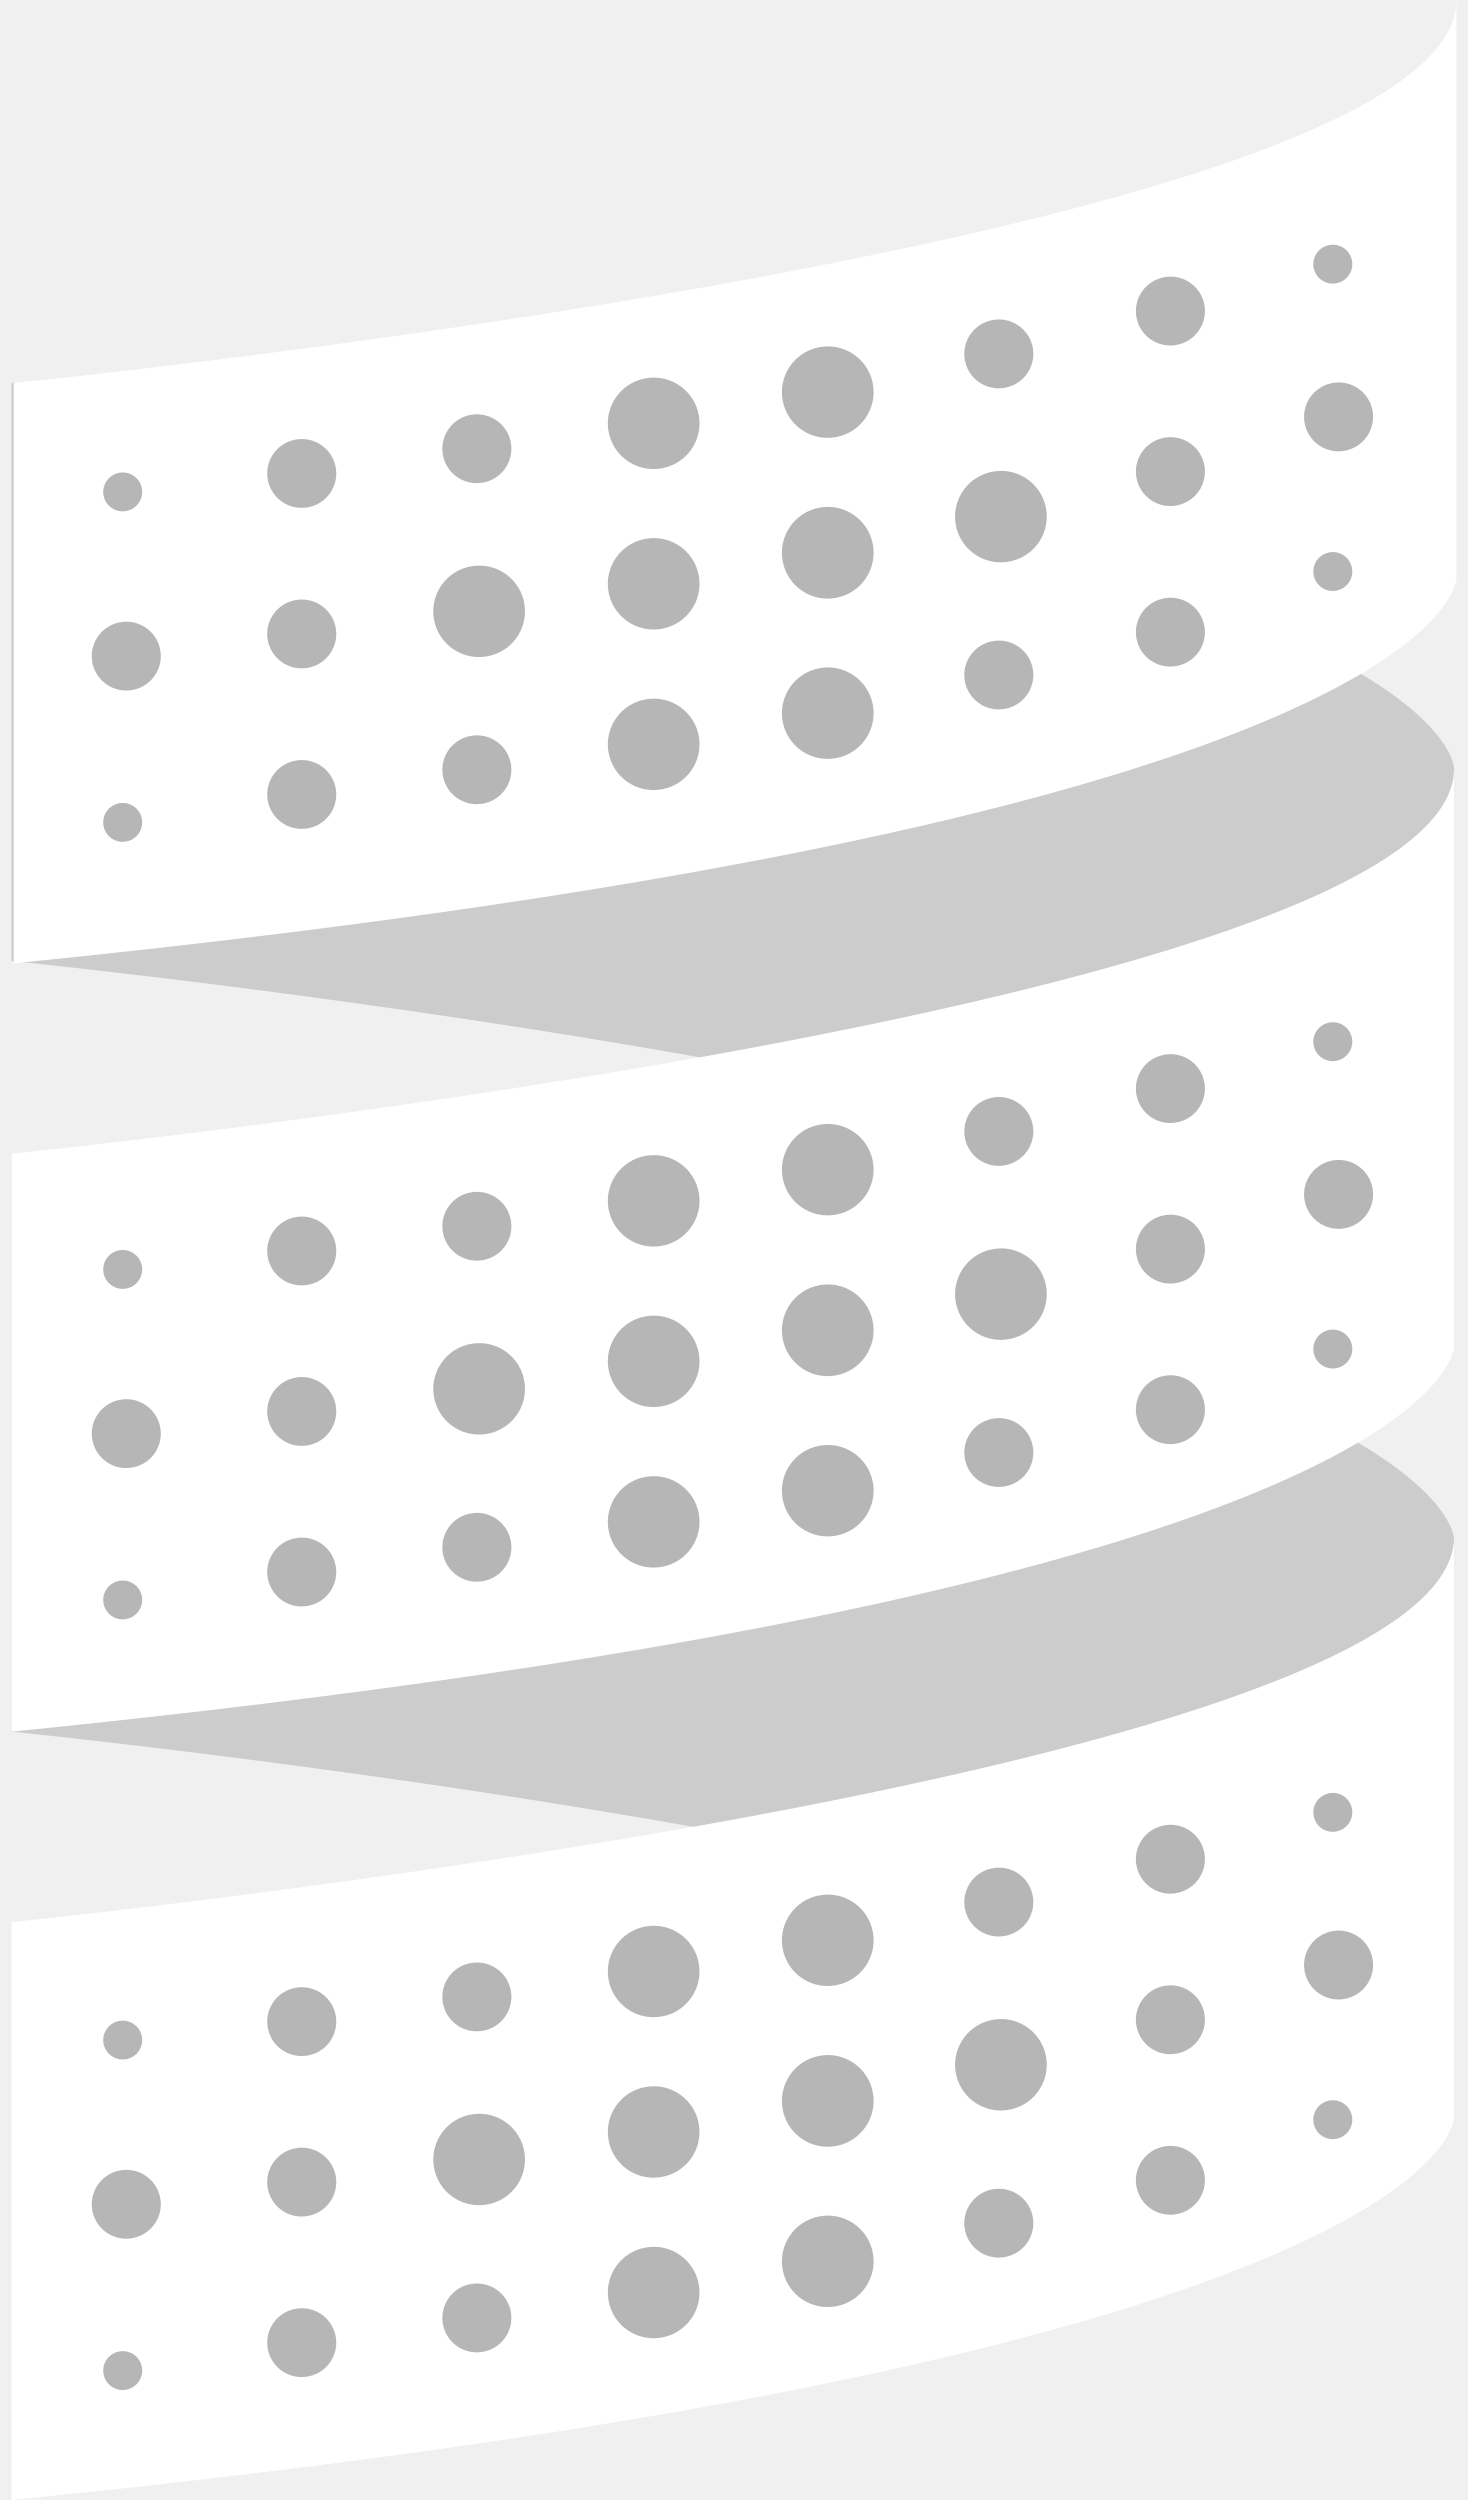
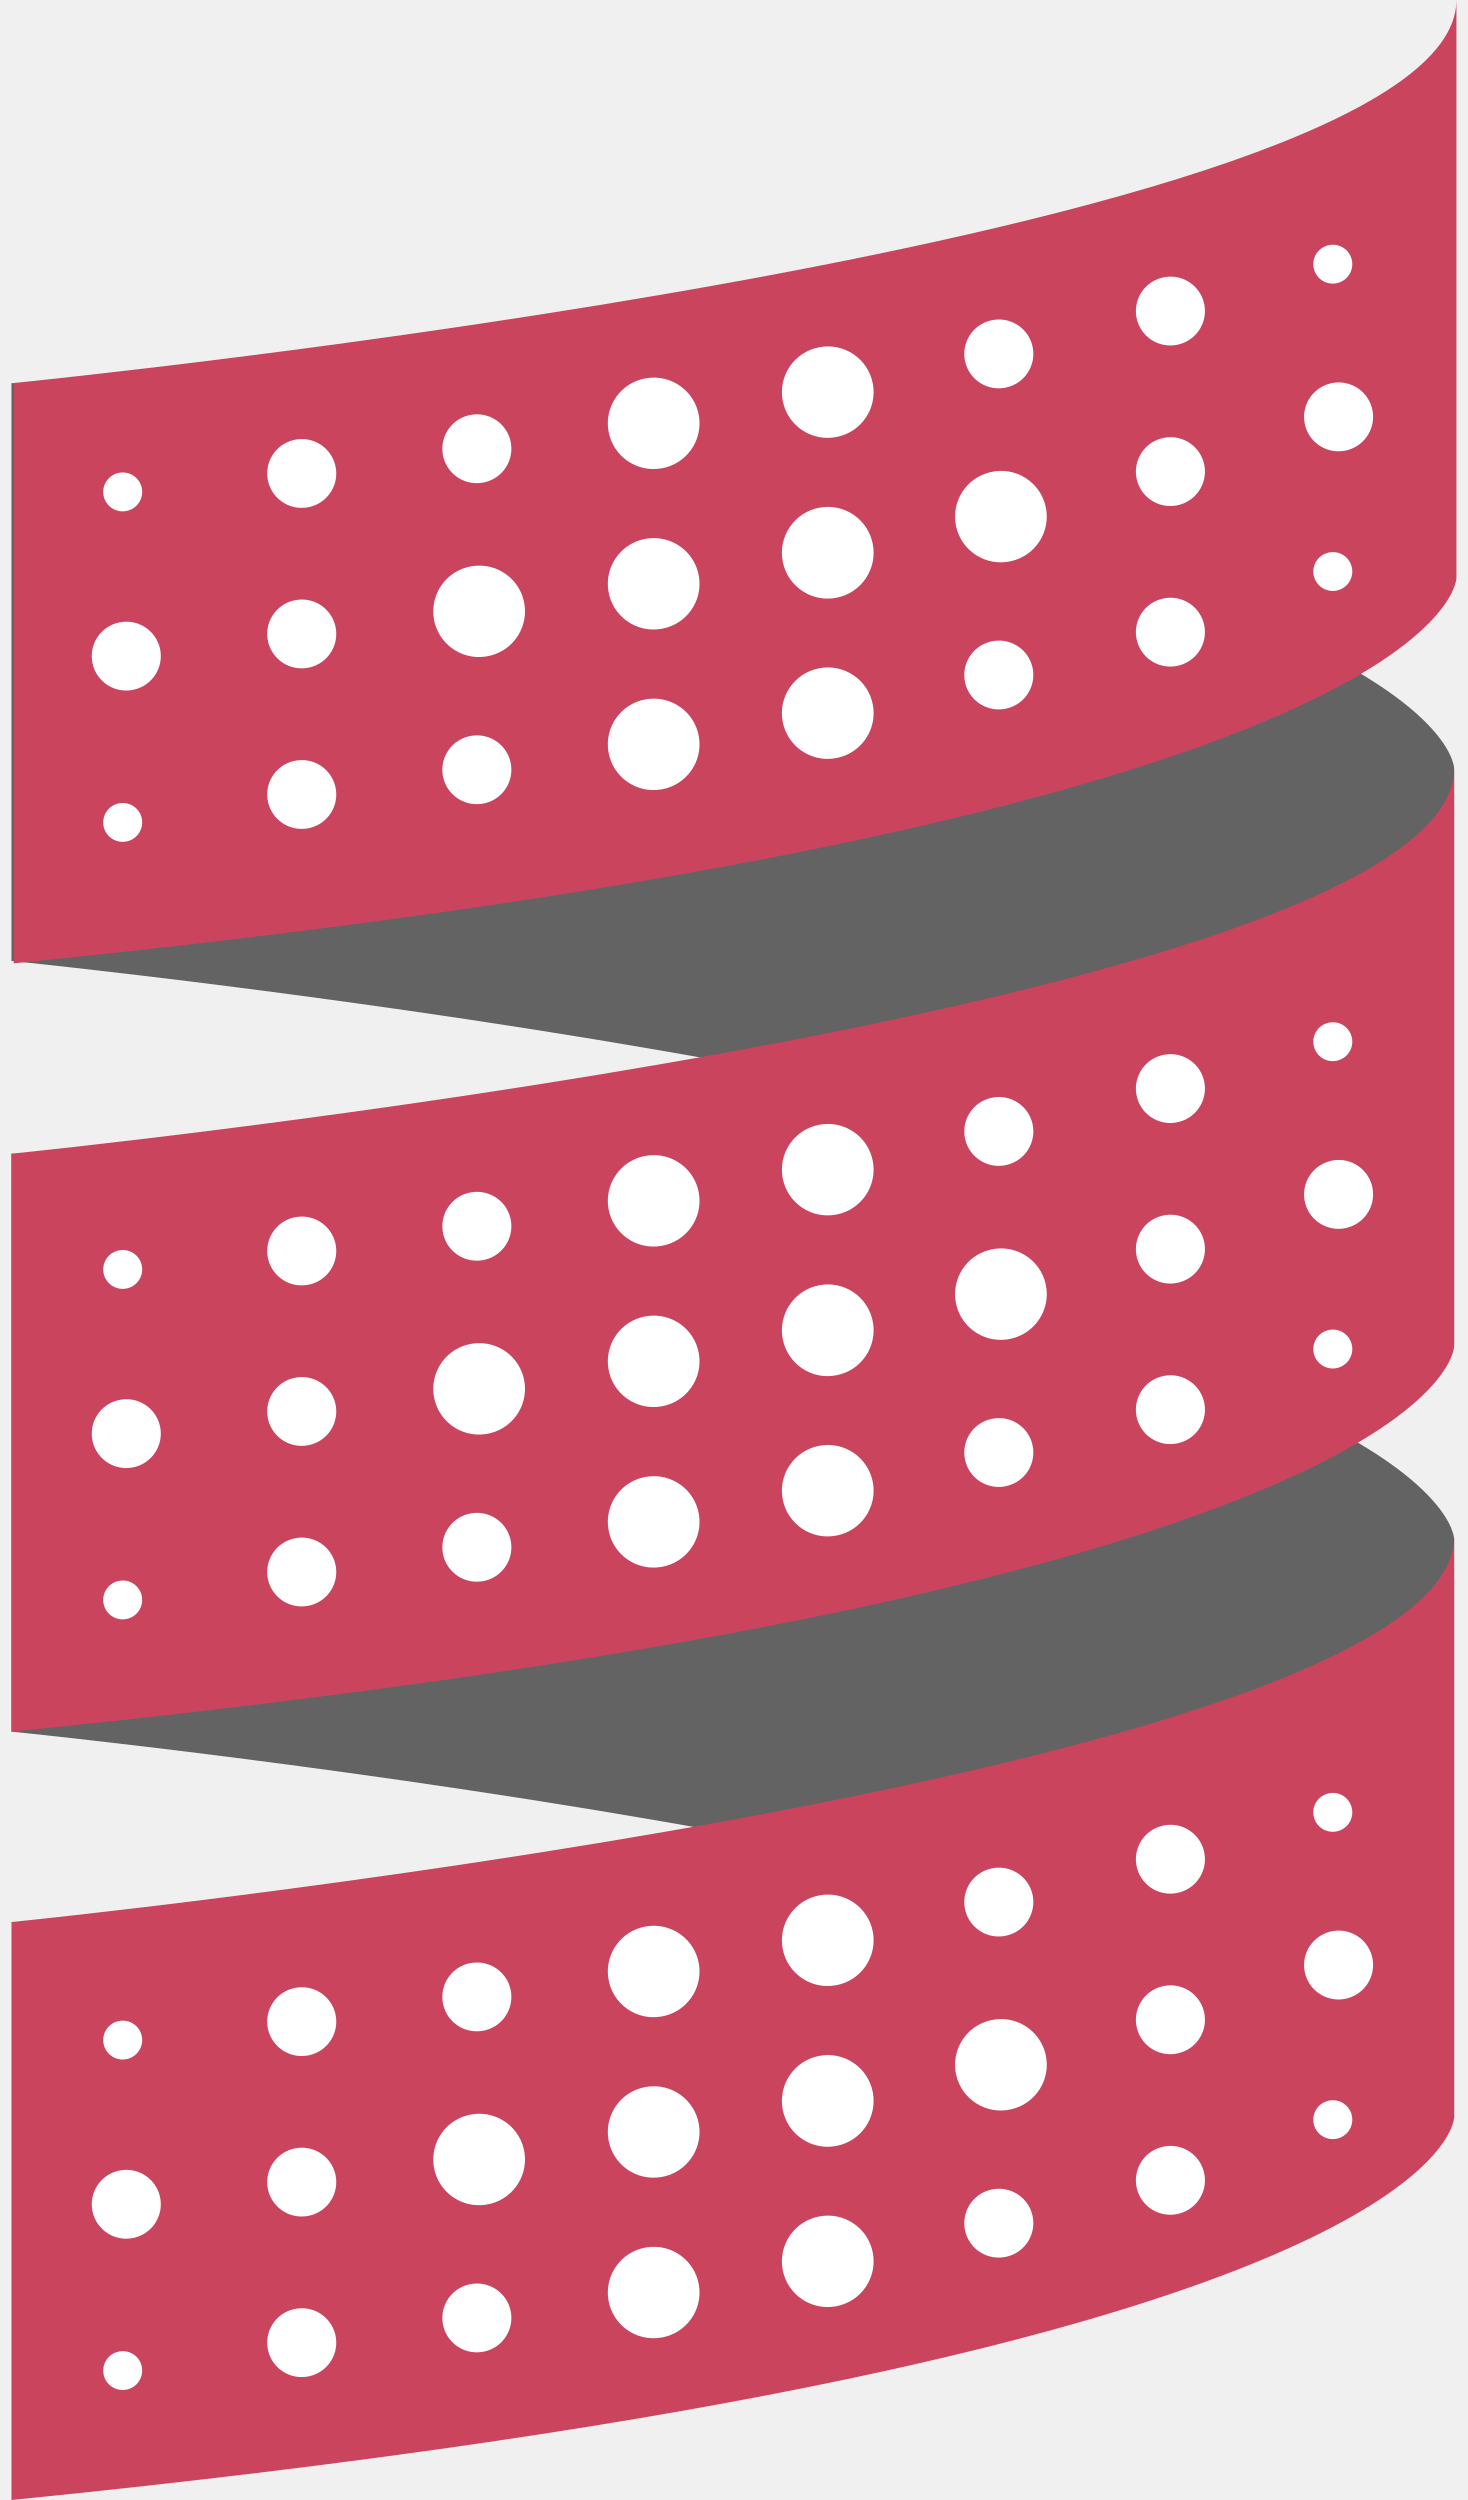
<svg xmlns="http://www.w3.org/2000/svg" width="64px" height="109px" viewBox="0 0 64 109" version="1.1">
  <g id="Page-1" stroke="none" stroke-width="1" fill="none" fill-rule="evenodd">
-     <g id="logo-background" transform="translate(0, 16)" fill="#ccc">
+     <g id="logo-background" transform="translate(0, 16)" fill="#636363">
      <path d="M0.5,59.5 C0.5,59.5 63.4,65.8 63.4,76.3 L63.4,51.1 C63.4,51.1 63.4,40.6 0.5,34.3 L0.5,59.5 L0.5,59.5 Z" id="logo-background-bottom" />
      <path d="M0.5,25.9 C0.5,25.9 63.4,32.2 63.4,42.7 L63.4,17.5 C63.4,17.5 63.4,7 0.5,0.7 L0.5,10.5 L0.5,25.9 L0.5,25.9 Z" id="logo-background-top" />
    </g>
-     <g id="logo-foreground" fill="#ffffff">
+     <g id="logo-foreground" fill="#CA445E">
      <path d="M0.5,109 L0.5,83.8 C0.5,83.8 63.4,77.5 63.4,67 L63.4,92.2 C63.5,92.3 63.5,102.7 0.5,109" id="Logo_Foreground_Bottom" />
      <path d="M0.5,50.3 C0.5,50.3 63.4,44 63.4,33.5 L63.4,58.7 C63.4,58.7 63.4,69.2 0.5,75.5 L0.5,50.3 L0.5,50.3 Z" id="Logo_Foreground_Middle" />
      <path d="M63.5,0 L63.5,25.2 C63.5,25.2 63.5,35.7 0.6,42 L0.6,16.7 C0.5,16.7 63.5,10.5 63.5,0" id="logo-foreground-top" />
    </g>
-     <g id="dots" transform="translate(4, 10)" fill="#B6B6B6">
+     <g id="dots" transform="translate(4, 10)" fill="#FFFFFF">
      <g id="bottom" transform="translate(0, 67.5)">
        <path d="M1.447,12.289 C1.45,12.288 1.45,12.288 1.453,12.288 C1.918,12.232 2.249,11.811 2.194,11.347 C2.139,10.882 1.717,10.551 1.253,10.606 C1.25,10.606 1.25,10.606 1.247,10.607 C0.782,10.662 0.451,11.083 0.506,11.548 C0.561,12.012 0.983,12.344 1.447,12.289 L1.447,12.289 Z M9.349,12.13 C9.354,12.13 9.354,12.13 9.36,12.129 C10.181,12.019 10.757,11.265 10.648,10.444 C10.538,9.622 9.784,9.046 8.962,9.155 C8.957,9.156 8.957,9.156 8.951,9.157 C8.13,9.267 7.554,10.021 7.663,10.842 C7.773,11.663 8.527,12.24 9.349,12.13 L9.349,12.13 Z M17.007,11.049 C17.012,11.048 17.012,11.048 17.018,11.048 C17.837,10.925 18.402,10.162 18.28,9.343 C18.158,8.523 17.394,7.958 16.575,8.081 C16.569,8.081 16.569,8.081 16.564,8.082 C15.745,8.204 15.18,8.968 15.302,9.787 C15.424,10.606 16.187,11.172 17.007,11.049 L17.007,11.049 Z M24.823,10.423 C24.83,10.422 24.83,10.422 24.837,10.421 C25.922,10.239 26.654,9.211 26.472,8.126 C26.29,7.041 25.263,6.309 24.177,6.491 C24.17,6.492 24.17,6.492 24.163,6.493 C23.078,6.675 22.346,7.703 22.528,8.788 C22.71,9.873 23.737,10.605 24.823,10.423 L24.823,10.423 Z M32.473,9.053 C33.553,8.845 34.261,7.801 34.054,6.721 C33.847,5.64 32.803,4.932 31.722,5.139 C31.715,5.14 31.715,5.14 31.708,5.142 C30.627,5.349 29.919,6.393 30.126,7.474 C30.333,8.555 31.377,9.263 32.458,9.055 C32.465,9.054 32.465,9.054 32.473,9.053 Z M39.872,6.895 C39.878,6.894 39.878,6.894 39.883,6.892 C40.692,6.71 41.199,5.907 41.017,5.099 C40.835,4.291 40.032,3.784 39.224,3.966 C39.218,3.967 39.218,3.967 39.213,3.968 C38.405,4.15 37.897,4.953 38.079,5.761 C38.261,6.569 39.064,7.077 39.872,6.895 L39.872,6.895 Z M47.428,5.008 C47.433,5.007 47.433,5.007 47.438,5.005 C48.236,4.783 48.703,3.955 48.48,3.157 C48.257,2.359 47.43,1.893 46.632,2.116 C46.627,2.117 46.627,2.117 46.621,2.119 C45.823,2.341 45.357,3.169 45.58,3.967 C45.802,4.765 46.63,5.231 47.428,5.008 L47.428,5.008 Z M54.42,2.306 C54.856,2.137 55.072,1.646 54.902,1.21 C54.733,0.774 54.242,0.558 53.806,0.728 C53.803,0.729 53.803,0.729 53.8,0.73 C53.364,0.899 53.148,1.39 53.318,1.826 C53.487,2.262 53.978,2.478 54.414,2.309 C54.417,2.308 54.417,2.308 54.42,2.306 Z" id="Shape" />
        <path d="M1.678,20.097 C1.683,20.096 1.683,20.096 1.689,20.095 C2.511,19.997 3.099,19.251 3.001,18.428 C2.902,17.606 2.156,17.018 1.334,17.116 C1.328,17.117 1.328,17.117 1.323,17.118 C0.5,17.216 -0.087,17.962 0.011,18.784 C0.109,19.607 0.855,20.195 1.678,20.097 L1.678,20.097 Z M9.349,19.127 C9.354,19.127 9.354,19.127 9.36,19.126 C10.181,19.016 10.757,18.262 10.648,17.441 C10.538,16.619 9.784,16.043 8.962,16.152 C8.957,16.153 8.957,16.153 8.951,16.154 C8.13,16.263 7.554,17.018 7.663,17.839 C7.773,18.66 8.527,19.237 9.349,19.127 L9.349,19.127 Z M17.177,18.626 C17.184,18.625 17.184,18.625 17.191,18.623 C18.28,18.461 19.03,17.447 18.868,16.359 C18.706,15.27 17.692,14.52 16.603,14.682 C16.596,14.683 16.596,14.683 16.589,14.684 C15.5,14.847 14.75,15.861 14.912,16.949 C15.074,18.037 16.088,18.788 17.177,18.626 L17.177,18.626 Z M24.837,17.418 C25.922,17.236 26.654,16.208 26.472,15.123 C26.29,14.038 25.263,13.306 24.177,13.488 C24.17,13.489 24.17,13.489 24.163,13.49 C23.078,13.672 22.346,14.7 22.528,15.785 C22.71,16.87 23.737,17.602 24.823,17.42 C24.83,17.419 24.83,17.419 24.837,17.418 Z M32.473,16.061 C33.553,15.853 34.261,14.806 34.054,13.722 C33.847,12.638 32.803,11.928 31.722,12.136 C31.715,12.138 31.715,12.138 31.708,12.139 C30.627,12.347 29.919,13.394 30.126,14.478 C30.333,15.562 31.377,16.272 32.458,16.064 C32.465,16.062 32.465,16.062 32.473,16.061 Z M40.071,14.47 C40.078,14.468 40.078,14.468 40.085,14.466 C41.159,14.224 41.833,13.158 41.591,12.085 C41.349,11.011 40.283,10.337 39.209,10.579 C39.202,10.581 39.202,10.581 39.195,10.582 C38.121,10.824 37.447,11.891 37.689,12.964 C37.931,14.037 38.997,14.711 40.071,14.47 L40.071,14.47 Z M47.428,12.008 C47.433,12.007 47.433,12.007 47.438,12.005 C48.236,11.783 48.703,10.955 48.48,10.157 C48.257,9.359 47.43,8.893 46.632,9.116 C46.627,9.117 46.627,9.117 46.621,9.119 C45.823,9.341 45.357,10.169 45.58,10.967 C45.802,11.765 46.63,12.231 47.428,12.008 L47.428,12.008 Z M54.9,9.576 C54.905,9.574 54.905,9.574 54.911,9.572 C55.683,9.271 56.065,8.402 55.765,7.63 C55.465,6.858 54.596,6.475 53.823,6.775 C53.818,6.777 53.818,6.777 53.814,6.779 C53.041,7.079 52.659,7.948 52.959,8.721 C53.259,9.493 54.128,9.876 54.9,9.576 L54.9,9.576 Z" id="Shape" />
        <path d="M1.453,26.698 C1.546,26.687 1.634,26.661 1.715,26.623 C2.035,26.472 2.238,26.128 2.194,25.757 C2.139,25.292 1.717,24.961 1.253,25.016 C1.25,25.016 1.25,25.016 1.247,25.017 C0.782,25.072 0.451,25.493 0.506,25.958 C0.561,26.422 0.983,26.754 1.447,26.699 C1.45,26.698 1.45,26.698 1.453,26.698 Z M9.349,26.127 C9.354,26.127 9.354,26.127 9.36,26.126 C10.181,26.016 10.757,25.262 10.648,24.441 C10.538,23.619 9.784,23.043 8.962,23.152 C8.957,23.153 8.957,23.153 8.951,23.154 C8.13,23.263 7.554,24.018 7.663,24.839 C7.773,25.66 8.527,26.237 9.349,26.127 L9.349,26.127 Z M17.007,25.046 C17.012,25.045 17.012,25.045 17.018,25.045 C17.837,24.922 18.402,24.159 18.28,23.34 C18.158,22.52 17.394,21.955 16.575,22.077 C16.569,22.078 16.569,22.078 16.564,22.079 C15.745,22.201 15.18,22.965 15.302,23.784 C15.424,24.603 16.187,25.168 17.007,25.046 L17.007,25.046 Z M24.823,24.42 C24.83,24.419 24.83,24.419 24.837,24.418 C25.922,24.236 26.654,23.208 26.472,22.123 C26.29,21.038 25.263,20.306 24.177,20.488 C24.17,20.489 24.17,20.489 24.163,20.49 C23.078,20.672 22.346,21.7 22.528,22.785 C22.71,23.87 23.737,24.602 24.823,24.42 L24.823,24.42 Z M32.473,23.05 C33.553,22.842 34.261,21.798 34.054,20.717 C33.847,19.637 32.803,18.929 31.722,19.136 C31.715,19.137 31.715,19.137 31.708,19.139 C30.627,19.346 29.919,20.39 30.126,21.471 C30.333,22.551 31.377,23.26 32.458,23.052 C32.465,23.051 32.465,23.051 32.473,23.05 Z M39.872,20.895 C39.878,20.894 39.878,20.894 39.883,20.892 C40.692,20.71 41.199,19.907 41.017,19.099 C40.835,18.291 40.032,17.784 39.224,17.966 C39.218,17.967 39.218,17.967 39.213,17.968 C38.405,18.15 37.897,18.953 38.079,19.761 C38.261,20.569 39.064,21.077 39.872,20.895 L39.872,20.895 Z M47.428,19.008 C47.433,19.007 47.433,19.007 47.438,19.005 C48.236,18.783 48.703,17.955 48.48,17.157 C48.257,16.359 47.43,15.893 46.632,16.116 C46.627,16.117 46.627,16.117 46.621,16.119 C45.823,16.341 45.357,17.169 45.58,17.967 C45.802,18.765 46.63,19.231 47.428,19.008 L47.428,19.008 Z M54.414,15.709 C54.417,15.708 54.417,15.708 54.42,15.706 C54.856,15.537 55.072,15.046 54.902,14.61 C54.733,14.174 54.242,13.958 53.806,14.128 C53.803,14.129 53.803,14.129 53.8,14.13 C53.364,14.299 53.148,14.79 53.318,15.226 C53.487,15.662 53.978,15.878 54.414,15.709 L54.414,15.709 Z" id="Shape" />
      </g>
      <g id="middle" transform="translate(0, 33.9)">
        <path d="M1.447,12.289 C1.45,12.288 1.45,12.288 1.453,12.288 C1.918,12.232 2.249,11.811 2.194,11.347 C2.139,10.882 1.717,10.551 1.253,10.606 C1.25,10.606 1.25,10.606 1.247,10.607 C0.782,10.662 0.451,11.083 0.506,11.548 C0.561,12.012 0.983,12.344 1.447,12.289 L1.447,12.289 Z M9.349,12.13 C9.354,12.13 9.354,12.13 9.36,12.129 C10.181,12.019 10.757,11.265 10.648,10.444 C10.538,9.622 9.784,9.046 8.962,9.155 C8.957,9.156 8.957,9.156 8.951,9.157 C8.13,9.267 7.554,10.021 7.663,10.842 C7.773,11.663 8.527,12.24 9.349,12.13 L9.349,12.13 Z M17.007,11.049 C17.012,11.048 17.012,11.048 17.018,11.048 C17.837,10.925 18.402,10.162 18.28,9.343 C18.158,8.523 17.394,7.958 16.575,8.081 C16.569,8.081 16.569,8.081 16.564,8.082 C15.745,8.204 15.18,8.968 15.302,9.787 C15.424,10.606 16.187,11.172 17.007,11.049 L17.007,11.049 Z M24.823,10.423 C24.83,10.422 24.83,10.422 24.837,10.421 C25.922,10.239 26.654,9.211 26.472,8.126 C26.29,7.041 25.263,6.309 24.177,6.491 C24.17,6.492 24.17,6.492 24.163,6.493 C23.078,6.675 22.346,7.703 22.528,8.788 C22.71,9.873 23.737,10.605 24.823,10.423 L24.823,10.423 Z M32.473,9.053 C33.553,8.845 34.261,7.801 34.054,6.721 C33.847,5.64 32.803,4.932 31.722,5.139 C31.715,5.14 31.715,5.14 31.708,5.142 C30.627,5.349 29.919,6.393 30.126,7.474 C30.333,8.555 31.377,9.263 32.458,9.055 C32.465,9.054 32.465,9.054 32.473,9.053 Z M39.872,6.895 C39.878,6.894 39.878,6.894 39.883,6.892 C40.692,6.71 41.199,5.907 41.017,5.099 C40.835,4.291 40.032,3.784 39.224,3.966 C39.218,3.967 39.218,3.967 39.213,3.968 C38.405,4.15 37.897,4.953 38.079,5.761 C38.261,6.569 39.064,7.077 39.872,6.895 L39.872,6.895 Z M47.428,5.008 C47.433,5.007 47.433,5.007 47.438,5.005 C48.236,4.783 48.703,3.955 48.48,3.157 C48.257,2.359 47.43,1.893 46.632,2.116 C46.627,2.117 46.627,2.117 46.621,2.119 C45.823,2.341 45.357,3.169 45.58,3.967 C45.802,4.765 46.63,5.231 47.428,5.008 L47.428,5.008 Z M54.42,2.306 C54.856,2.137 55.072,1.646 54.902,1.21 C54.733,0.774 54.242,0.558 53.806,0.728 C53.803,0.729 53.803,0.729 53.8,0.73 C53.364,0.899 53.148,1.39 53.318,1.826 C53.487,2.262 53.978,2.478 54.414,2.309 C54.417,2.308 54.417,2.308 54.42,2.306 Z" id="Shape" />
        <path d="M1.678,20.097 C1.683,20.096 1.683,20.096 1.689,20.095 C2.511,19.997 3.099,19.251 3.001,18.428 C2.902,17.606 2.156,17.018 1.334,17.116 C1.328,17.117 1.328,17.117 1.323,17.118 C0.5,17.216 -0.087,17.962 0.011,18.784 C0.109,19.607 0.855,20.195 1.678,20.097 L1.678,20.097 Z M9.349,19.127 C9.354,19.127 9.354,19.127 9.36,19.126 C10.181,19.016 10.757,18.262 10.648,17.441 C10.538,16.619 9.784,16.043 8.962,16.152 C8.957,16.153 8.957,16.153 8.951,16.154 C8.13,16.263 7.554,17.018 7.663,17.839 C7.773,18.66 8.527,19.237 9.349,19.127 L9.349,19.127 Z M17.177,18.626 C17.184,18.625 17.184,18.625 17.191,18.623 C18.28,18.461 19.03,17.447 18.868,16.359 C18.706,15.27 17.692,14.52 16.603,14.682 C16.596,14.683 16.596,14.683 16.589,14.684 C15.5,14.847 14.75,15.861 14.912,16.949 C15.074,18.037 16.088,18.788 17.177,18.626 L17.177,18.626 Z M24.837,17.418 C25.922,17.236 26.654,16.208 26.472,15.123 C26.29,14.038 25.263,13.306 24.177,13.488 C24.17,13.489 24.17,13.489 24.163,13.49 C23.078,13.672 22.346,14.7 22.528,15.785 C22.71,16.87 23.737,17.602 24.823,17.42 C24.83,17.419 24.83,17.419 24.837,17.418 Z M32.473,16.061 C33.553,15.853 34.261,14.806 34.054,13.722 C33.847,12.638 32.803,11.928 31.722,12.136 C31.715,12.138 31.715,12.138 31.708,12.139 C30.627,12.347 29.919,13.394 30.126,14.478 C30.333,15.562 31.377,16.272 32.458,16.064 C32.465,16.062 32.465,16.062 32.473,16.061 Z M40.071,14.47 C40.078,14.468 40.078,14.468 40.085,14.466 C41.159,14.224 41.833,13.158 41.591,12.085 C41.349,11.011 40.283,10.337 39.209,10.579 C39.202,10.581 39.202,10.581 39.195,10.582 C38.121,10.824 37.447,11.891 37.689,12.964 C37.931,14.037 38.997,14.711 40.071,14.47 L40.071,14.47 Z M47.428,12.008 C47.433,12.007 47.433,12.007 47.438,12.005 C48.236,11.783 48.703,10.955 48.48,10.157 C48.257,9.359 47.43,8.893 46.632,9.116 C46.627,9.117 46.627,9.117 46.621,9.119 C45.823,9.341 45.357,10.169 45.58,10.967 C45.802,11.765 46.63,12.231 47.428,12.008 L47.428,12.008 Z M54.9,9.576 C54.905,9.574 54.905,9.574 54.911,9.572 C55.683,9.271 56.065,8.402 55.765,7.63 C55.465,6.858 54.596,6.475 53.823,6.775 C53.818,6.777 53.818,6.777 53.814,6.779 C53.041,7.079 52.659,7.948 52.959,8.721 C53.259,9.493 54.128,9.876 54.9,9.576 L54.9,9.576 Z" id="Shape" />
        <path d="M1.453,26.698 C1.546,26.687 1.634,26.661 1.715,26.623 C2.035,26.472 2.238,26.128 2.194,25.757 C2.139,25.292 1.717,24.961 1.253,25.016 C1.25,25.016 1.25,25.016 1.247,25.017 C0.782,25.072 0.451,25.493 0.506,25.958 C0.561,26.422 0.983,26.754 1.447,26.699 C1.45,26.698 1.45,26.698 1.453,26.698 Z M9.349,26.127 C9.354,26.127 9.354,26.127 9.36,26.126 C10.181,26.016 10.757,25.262 10.648,24.441 C10.538,23.619 9.784,23.043 8.962,23.152 C8.957,23.153 8.957,23.153 8.951,23.154 C8.13,23.263 7.554,24.018 7.663,24.839 C7.773,25.66 8.527,26.237 9.349,26.127 L9.349,26.127 Z M17.007,25.046 C17.012,25.045 17.012,25.045 17.018,25.045 C17.837,24.922 18.402,24.159 18.28,23.34 C18.158,22.52 17.394,21.955 16.575,22.077 C16.569,22.078 16.569,22.078 16.564,22.079 C15.745,22.201 15.18,22.965 15.302,23.784 C15.424,24.603 16.187,25.168 17.007,25.046 L17.007,25.046 Z M24.823,24.42 C24.83,24.419 24.83,24.419 24.837,24.418 C25.922,24.236 26.654,23.208 26.472,22.123 C26.29,21.038 25.263,20.306 24.177,20.488 C24.17,20.489 24.17,20.489 24.163,20.49 C23.078,20.672 22.346,21.7 22.528,22.785 C22.71,23.87 23.737,24.602 24.823,24.42 L24.823,24.42 Z M32.473,23.05 C33.553,22.842 34.261,21.798 34.054,20.717 C33.847,19.637 32.803,18.929 31.722,19.136 C31.715,19.137 31.715,19.137 31.708,19.139 C30.627,19.346 29.919,20.39 30.126,21.471 C30.333,22.551 31.377,23.26 32.458,23.052 C32.465,23.051 32.465,23.051 32.473,23.05 Z M39.872,20.895 C39.878,20.894 39.878,20.894 39.883,20.892 C40.692,20.71 41.199,19.907 41.017,19.099 C40.835,18.291 40.032,17.784 39.224,17.966 C39.218,17.967 39.218,17.967 39.213,17.968 C38.405,18.15 37.897,18.953 38.079,19.761 C38.261,20.569 39.064,21.077 39.872,20.895 L39.872,20.895 Z M47.428,19.008 C47.433,19.007 47.433,19.007 47.438,19.005 C48.236,18.783 48.703,17.955 48.48,17.157 C48.257,16.359 47.43,15.893 46.632,16.116 C46.627,16.117 46.627,16.117 46.621,16.119 C45.823,16.341 45.357,17.169 45.58,17.967 C45.802,18.765 46.63,19.231 47.428,19.008 L47.428,19.008 Z M54.414,15.709 C54.417,15.708 54.417,15.708 54.42,15.706 C54.856,15.537 55.072,15.046 54.902,14.61 C54.733,14.174 54.242,13.958 53.806,14.128 C53.803,14.129 53.803,14.129 53.8,14.13 C53.364,14.299 53.148,14.79 53.318,15.226 C53.487,15.662 53.978,15.878 54.414,15.709 L54.414,15.709 Z" id="Shape" />
      </g>
      <g id="top">
        <path d="M1.447,12.289 C1.45,12.288 1.45,12.288 1.453,12.288 C1.918,12.232 2.249,11.811 2.194,11.347 C2.139,10.882 1.717,10.551 1.253,10.606 C1.25,10.606 1.25,10.606 1.247,10.607 C0.782,10.662 0.451,11.083 0.506,11.548 C0.561,12.012 0.983,12.344 1.447,12.289 L1.447,12.289 Z M9.349,12.13 C9.354,12.13 9.354,12.13 9.36,12.129 C10.181,12.019 10.757,11.265 10.648,10.444 C10.538,9.622 9.784,9.046 8.962,9.155 C8.957,9.156 8.957,9.156 8.951,9.157 C8.13,9.267 7.554,10.021 7.663,10.842 C7.773,11.663 8.527,12.24 9.349,12.13 L9.349,12.13 Z M17.007,11.049 C17.012,11.048 17.012,11.048 17.018,11.048 C17.837,10.925 18.402,10.162 18.28,9.343 C18.158,8.523 17.394,7.958 16.575,8.081 C16.569,8.081 16.569,8.081 16.564,8.082 C15.745,8.204 15.18,8.968 15.302,9.787 C15.424,10.606 16.187,11.172 17.007,11.049 L17.007,11.049 Z M24.823,10.423 C24.83,10.422 24.83,10.422 24.837,10.421 C25.922,10.239 26.654,9.211 26.472,8.126 C26.29,7.041 25.263,6.309 24.177,6.491 C24.17,6.492 24.17,6.492 24.163,6.493 C23.078,6.675 22.346,7.703 22.528,8.788 C22.71,9.873 23.737,10.605 24.823,10.423 L24.823,10.423 Z M32.473,9.053 C33.553,8.845 34.261,7.801 34.054,6.721 C33.847,5.64 32.803,4.932 31.722,5.139 C31.715,5.14 31.715,5.14 31.708,5.142 C30.627,5.349 29.919,6.393 30.126,7.474 C30.333,8.555 31.377,9.263 32.458,9.055 C32.465,9.054 32.465,9.054 32.473,9.053 Z M39.872,6.895 C39.878,6.894 39.878,6.894 39.883,6.892 C40.692,6.71 41.199,5.907 41.017,5.099 C40.835,4.291 40.032,3.784 39.224,3.966 C39.218,3.967 39.218,3.967 39.213,3.968 C38.405,4.15 37.897,4.953 38.079,5.761 C38.261,6.569 39.064,7.077 39.872,6.895 L39.872,6.895 Z M47.428,5.008 C47.433,5.007 47.433,5.007 47.438,5.005 C48.236,4.783 48.703,3.955 48.48,3.157 C48.257,2.359 47.43,1.893 46.632,2.116 C46.627,2.117 46.627,2.117 46.621,2.119 C45.823,2.341 45.357,3.169 45.58,3.967 C45.802,4.765 46.63,5.231 47.428,5.008 L47.428,5.008 Z M54.42,2.306 C54.856,2.137 55.072,1.646 54.902,1.21 C54.733,0.774 54.242,0.558 53.806,0.728 C53.803,0.729 53.803,0.729 53.8,0.73 C53.364,0.899 53.148,1.39 53.318,1.826 C53.487,2.262 53.978,2.478 54.414,2.309 C54.417,2.308 54.417,2.308 54.42,2.306 Z" id="Shape" />
        <path d="M1.678,20.097 C1.683,20.096 1.683,20.096 1.689,20.095 C2.511,19.997 3.099,19.251 3.001,18.428 C2.902,17.606 2.156,17.018 1.334,17.116 C1.328,17.117 1.328,17.117 1.323,17.118 C0.5,17.216 -0.087,17.962 0.011,18.784 C0.109,19.607 0.855,20.195 1.678,20.097 L1.678,20.097 Z M9.349,19.127 C9.354,19.127 9.354,19.127 9.36,19.126 C10.181,19.016 10.757,18.262 10.648,17.441 C10.538,16.619 9.784,16.043 8.962,16.152 C8.957,16.153 8.957,16.153 8.951,16.154 C8.13,16.263 7.554,17.018 7.663,17.839 C7.773,18.66 8.527,19.237 9.349,19.127 L9.349,19.127 Z M17.177,18.626 C17.184,18.625 17.184,18.625 17.191,18.623 C18.28,18.461 19.03,17.447 18.868,16.359 C18.706,15.27 17.692,14.52 16.603,14.682 C16.596,14.683 16.596,14.683 16.589,14.684 C15.5,14.847 14.75,15.861 14.912,16.949 C15.074,18.037 16.088,18.788 17.177,18.626 L17.177,18.626 Z M24.837,17.418 C25.922,17.236 26.654,16.208 26.472,15.123 C26.29,14.038 25.263,13.306 24.177,13.488 C24.17,13.489 24.17,13.489 24.163,13.49 C23.078,13.672 22.346,14.7 22.528,15.785 C22.71,16.87 23.737,17.602 24.823,17.42 C24.83,17.419 24.83,17.419 24.837,17.418 Z M32.473,16.061 C33.553,15.853 34.261,14.806 34.054,13.722 C33.847,12.638 32.803,11.928 31.722,12.136 C31.715,12.138 31.715,12.138 31.708,12.139 C30.627,12.347 29.919,13.394 30.126,14.478 C30.333,15.562 31.377,16.272 32.458,16.064 C32.465,16.062 32.465,16.062 32.473,16.061 Z M40.071,14.47 C40.078,14.468 40.078,14.468 40.085,14.466 C41.159,14.224 41.833,13.158 41.591,12.085 C41.349,11.011 40.283,10.337 39.209,10.579 C39.202,10.581 39.202,10.581 39.195,10.582 C38.121,10.824 37.447,11.891 37.689,12.964 C37.931,14.037 38.997,14.711 40.071,14.47 L40.071,14.47 Z M47.428,12.008 C47.433,12.007 47.433,12.007 47.438,12.005 C48.236,11.783 48.703,10.955 48.48,10.157 C48.257,9.359 47.43,8.893 46.632,9.116 C46.627,9.117 46.627,9.117 46.621,9.119 C45.823,9.341 45.357,10.169 45.58,10.967 C45.802,11.765 46.63,12.231 47.428,12.008 L47.428,12.008 Z M54.9,9.576 C54.905,9.574 54.905,9.574 54.911,9.572 C55.683,9.271 56.065,8.402 55.765,7.63 C55.465,6.858 54.596,6.475 53.823,6.775 C53.818,6.777 53.818,6.777 53.814,6.779 C53.041,7.079 52.659,7.948 52.959,8.721 C53.259,9.493 54.128,9.876 54.9,9.576 L54.9,9.576 Z" id="Shape" />
        <path d="M1.453,26.698 C1.546,26.687 1.634,26.661 1.715,26.623 C2.035,26.472 2.238,26.128 2.194,25.757 C2.139,25.292 1.717,24.961 1.253,25.016 C1.25,25.016 1.25,25.016 1.247,25.017 C0.782,25.072 0.451,25.493 0.506,25.958 C0.561,26.422 0.983,26.754 1.447,26.699 C1.45,26.698 1.45,26.698 1.453,26.698 Z M9.349,26.127 C9.354,26.127 9.354,26.127 9.36,26.126 C10.181,26.016 10.757,25.262 10.648,24.441 C10.538,23.619 9.784,23.043 8.962,23.152 C8.957,23.153 8.957,23.153 8.951,23.154 C8.13,23.263 7.554,24.018 7.663,24.839 C7.773,25.66 8.527,26.237 9.349,26.127 L9.349,26.127 Z M17.007,25.046 C17.012,25.045 17.012,25.045 17.018,25.045 C17.837,24.922 18.402,24.159 18.28,23.34 C18.158,22.52 17.394,21.955 16.575,22.077 C16.569,22.078 16.569,22.078 16.564,22.079 C15.745,22.201 15.18,22.965 15.302,23.784 C15.424,24.603 16.187,25.168 17.007,25.046 L17.007,25.046 Z M24.823,24.42 C24.83,24.419 24.83,24.419 24.837,24.418 C25.922,24.236 26.654,23.208 26.472,22.123 C26.29,21.038 25.263,20.306 24.177,20.488 C24.17,20.489 24.17,20.489 24.163,20.49 C23.078,20.672 22.346,21.7 22.528,22.785 C22.71,23.87 23.737,24.602 24.823,24.42 L24.823,24.42 Z M32.473,23.05 C33.553,22.842 34.261,21.798 34.054,20.717 C33.847,19.637 32.803,18.929 31.722,19.136 C31.715,19.137 31.715,19.137 31.708,19.139 C30.627,19.346 29.919,20.39 30.126,21.471 C30.333,22.551 31.377,23.26 32.458,23.052 C32.465,23.051 32.465,23.051 32.473,23.05 Z M39.872,20.895 C39.878,20.894 39.878,20.894 39.883,20.892 C40.692,20.71 41.199,19.907 41.017,19.099 C40.835,18.291 40.032,17.784 39.224,17.966 C39.218,17.967 39.218,17.967 39.213,17.968 C38.405,18.15 37.897,18.953 38.079,19.761 C38.261,20.569 39.064,21.077 39.872,20.895 L39.872,20.895 Z M47.428,19.008 C47.433,19.007 47.433,19.007 47.438,19.005 C48.236,18.783 48.703,17.955 48.48,17.157 C48.257,16.359 47.43,15.893 46.632,16.116 C46.627,16.117 46.627,16.117 46.621,16.119 C45.823,16.341 45.357,17.169 45.58,17.967 C45.802,18.765 46.63,19.231 47.428,19.008 L47.428,19.008 Z M54.414,15.709 C54.417,15.708 54.417,15.708 54.42,15.706 C54.856,15.537 55.072,15.046 54.902,14.61 C54.733,14.174 54.242,13.958 53.806,14.128 C53.803,14.129 53.803,14.129 53.8,14.13 C53.364,14.299 53.148,14.79 53.318,15.226 C53.487,15.662 53.978,15.878 54.414,15.709 L54.414,15.709 Z" id="Shape" />
      </g>
    </g>
  </g>
</svg>
